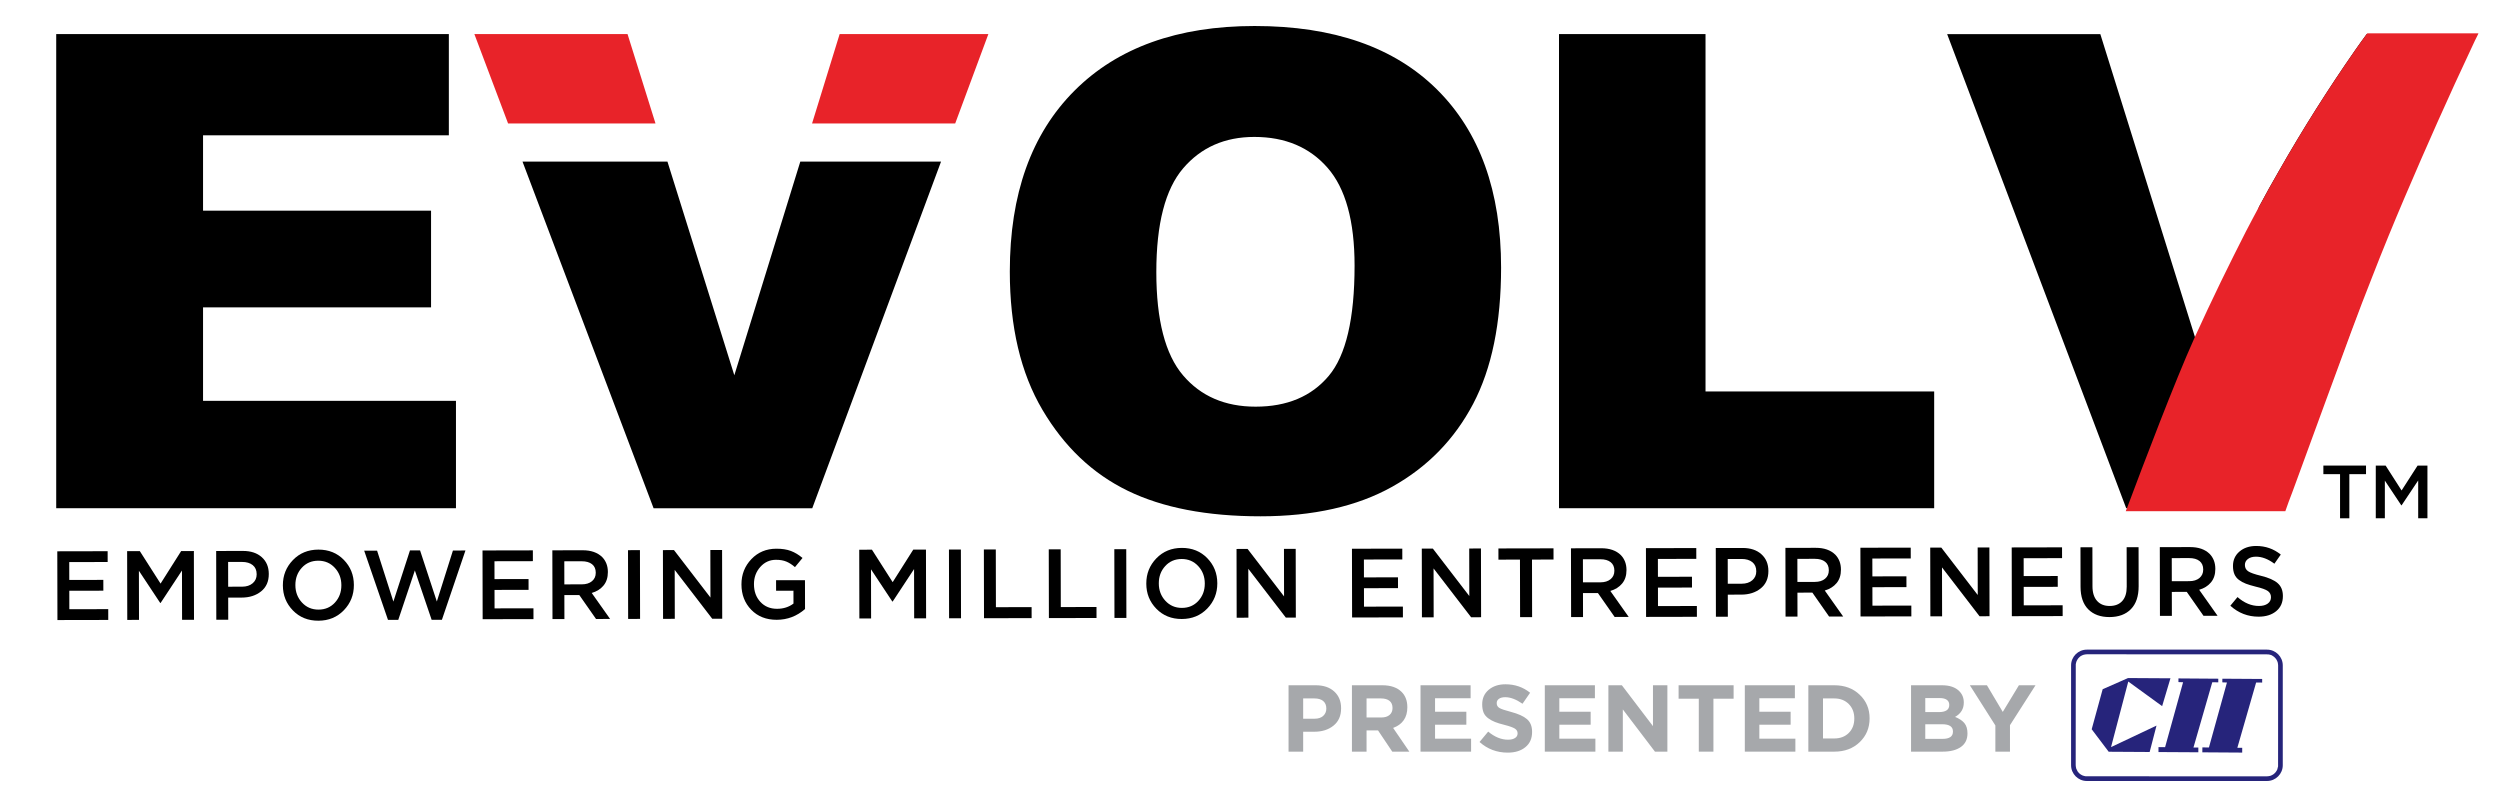
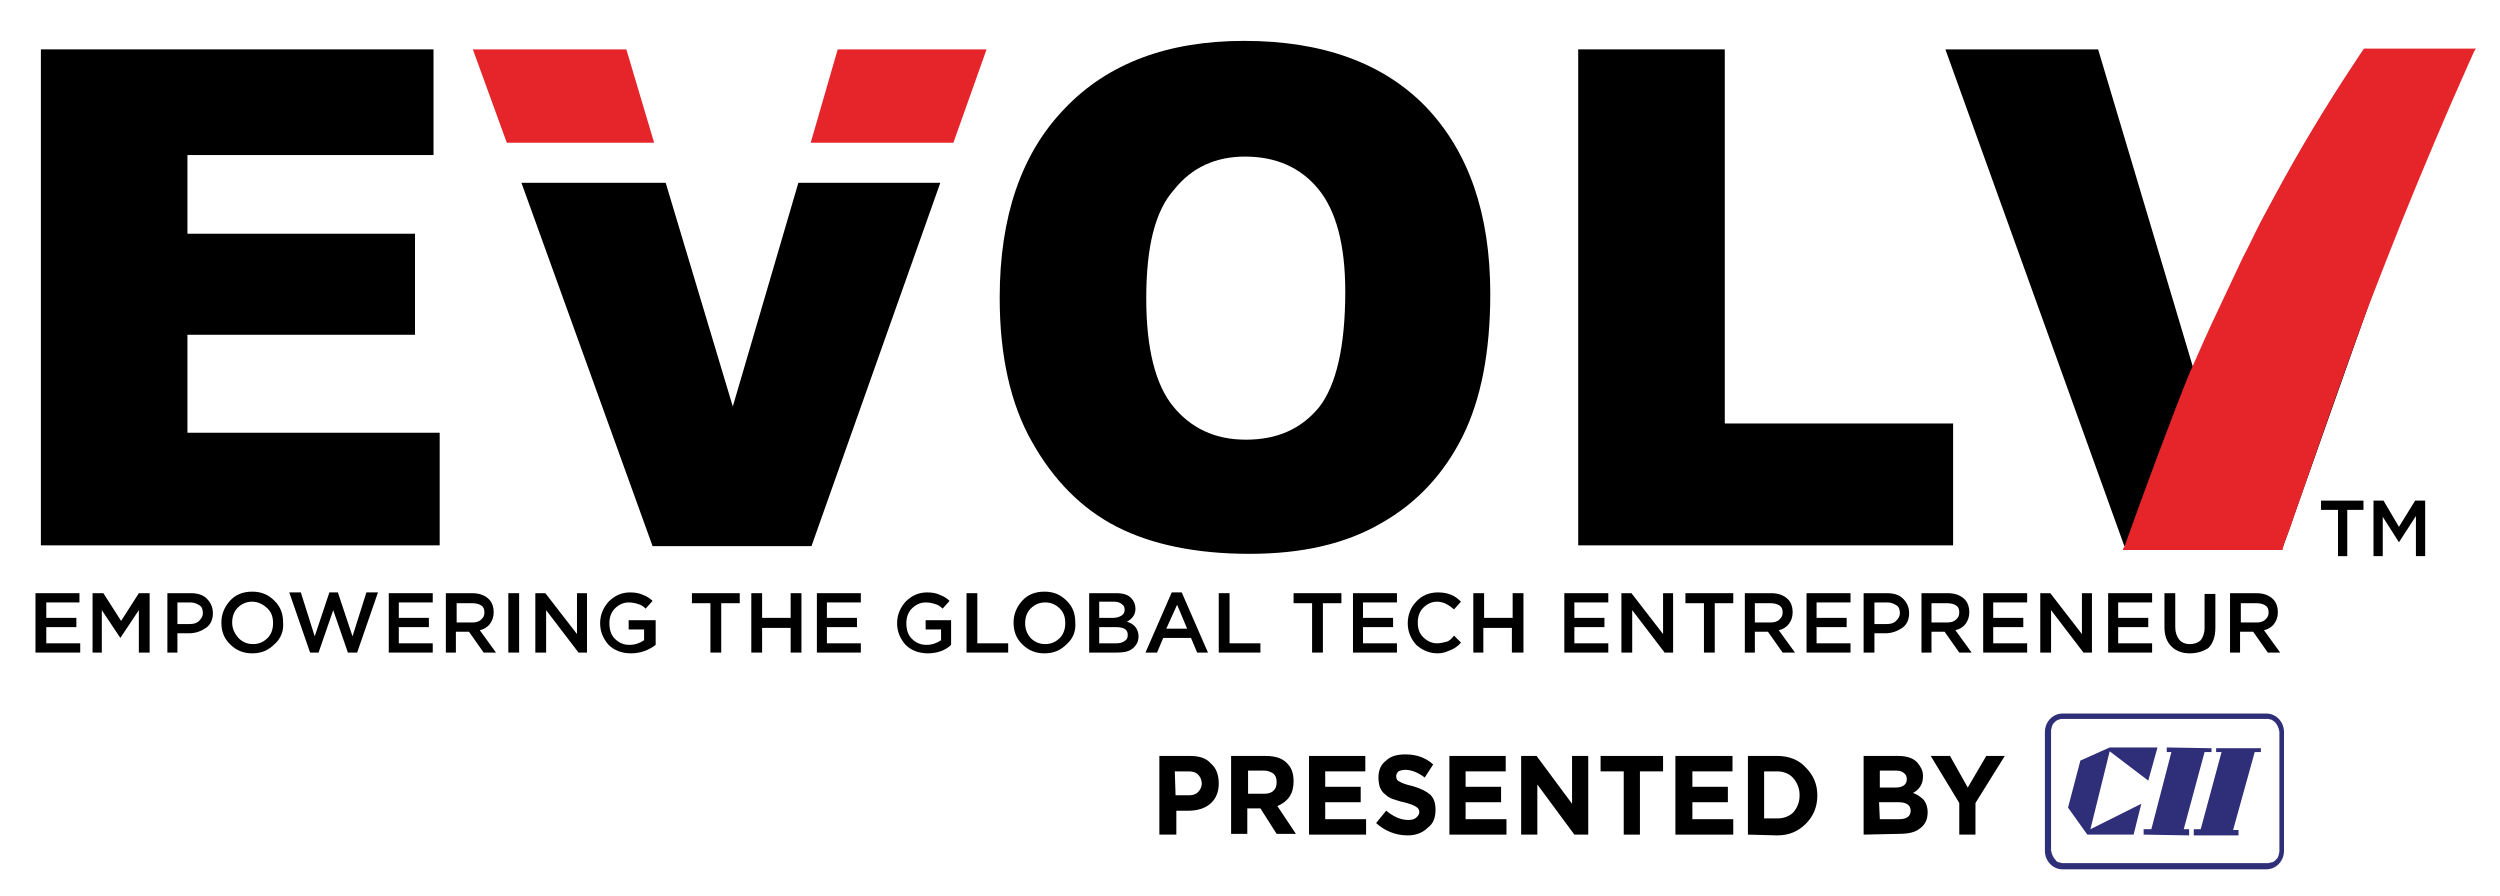
- <svg xmlns="http://www.w3.org/2000/svg" version="1.1" id="Layer_1" x="0px" y="0px" width="1052.119px" height="340px" viewBox="0 50.488 1052.119 340" enable-background="new 0 50.488 1052.119 340" xml:space="preserve">
+ <svg xmlns="http://www.w3.org/2000/svg" version="1.1" id="Layer_1" x="0px" y="0px" viewBox="0 0 324.1 116.1" style="enable-background:new 0 0 324.1 116.1;" xml:space="preserve">
+   <style type="text/css">
+ 	.st0{fill-rule:evenodd;clip-rule:evenodd;fill:#2F2E78;}
+ 	.st1{fill:#E6252B;}
+ 	.st2{fill:none;}
+ </style>
  <g>
-     <polygon points="984.805,268.61 984.805,250.036 977.787,250.036 977.787,246.424 995.733,246.424 995.733,250.036    988.717,250.036 988.717,268.61  " />
-     <polygon points="999.841,268.61 999.841,246.424 1003.984,246.424 1010.702,256.906 1017.438,246.424 1021.582,246.424    1021.582,268.61 1017.688,268.61 1017.688,252.688 1010.702,263.152 1010.58,263.152 1003.66,252.756 1003.66,268.61  " />
-     <g>
-       <path d="M24.17,311.434l-0.057-28.931l21.186-0.042l0.009,4.546l-16.165,0.032l0.014,7.522l14.328-0.029l0.01,4.547l-14.328,0.029    l0.015,7.769l16.369-0.032l0.009,4.547L24.17,311.434z" />
-       <path d="M53.561,311.376l-0.057-28.932l5.348-0.011l8.721,13.663l8.668-13.697l5.348-0.011l0.057,28.932l-5.021,0.01    l-0.041-20.747l-8.994,13.656h-0.164L58.459,290.7l0.04,20.665L53.561,311.376z" />
-       <path d="M91.033,311.301l-0.057-28.932l11.266-0.021c3.32-0.006,5.962,0.871,7.924,2.63c1.963,1.76,2.947,4.1,2.953,7.021v0.082    c0.007,3.114-1.072,5.541-3.23,7.281c-2.161,1.74-4.887,2.613-8.18,2.619l-5.674,0.012l0.018,9.299L91.033,311.301z     M96.025,297.403l5.838-0.011c1.878-0.003,3.373-0.488,4.487-1.455c1.114-0.966,1.67-2.208,1.667-3.724v-0.082    c-0.004-1.654-0.557-2.925-1.662-3.819c-1.103-0.894-2.608-1.338-4.513-1.334l-5.837,0.011L96.025,297.403z" />
-       <path d="M144.704,307.31c-2.826,2.928-6.401,4.394-10.729,4.402c-4.326,0.01-7.895-1.43-10.702-4.317    c-2.809-2.888-4.217-6.399-4.226-10.532v-0.082c-0.008-4.134,1.4-7.663,4.225-10.589c2.824-2.927,6.4-4.395,10.727-4.402    s7.895,1.432,10.704,4.319c2.808,2.887,4.217,6.397,4.225,10.531l0,0.082C148.936,300.855,147.527,304.385,144.704,307.31z     M127.083,304.059c1.841,1.996,4.162,2.989,6.965,2.983c2.802-0.005,5.107-0.995,6.914-2.969c1.806-1.974,2.706-4.392,2.7-7.26    v-0.081c-0.006-2.866-0.929-5.296-2.771-7.29c-1.84-1.993-4.163-2.988-6.965-2.982c-2.803,0.006-5.107,0.995-6.913,2.969    s-2.706,4.394-2.701,7.259l0.001,0.083C124.319,299.636,125.242,302.065,127.083,304.059z" />
-       <path d="M163.283,311.364l-10.017-29.118l5.429-0.011l6.859,21.438l6.979-21.547l4.246-0.009l7.063,21.519l6.775-21.465    l5.266-0.009l-9.903,29.157l-4.326,0.01l-7.062-20.776l-6.98,20.804L163.283,311.364z" />
-       <path d="M203.123,311.08l-0.057-28.932l21.186-0.042l0.009,4.547l-16.165,0.031l0.014,7.521l14.328-0.027l0.009,4.546    l-14.328,0.028l0.015,7.77l16.37-0.032l0.008,4.547L203.123,311.08z" />
-       <path d="M232.513,311.021l-0.058-28.932l12.736-0.025c3.538-0.007,6.289,0.953,8.251,2.878c1.581,1.65,2.375,3.729,2.38,6.235    v0.083c0.005,2.288-0.604,4.17-1.826,5.645c-1.222,1.478-2.88,2.521-4.974,3.131l7.736,10.937l-5.919,0.012l-7.041-10.069    l-6.286,0.012l0.02,10.084L232.513,311.021z M237.504,296.422l7.348-0.015c1.797-0.003,3.224-0.446,4.284-1.33    c1.059-0.884,1.587-2.057,1.584-3.518v-0.082c-0.003-1.543-0.522-2.727-1.558-3.551c-1.037-0.825-2.493-1.235-4.371-1.231    l-7.307,0.015L237.504,296.422z" />
-       <path d="M264.352,310.958l-0.056-28.932l5.021-0.01l0.056,28.932L264.352,310.958z" />
-       <path d="M279.047,310.93l-0.058-28.932l4.654-0.01l15.347,19.975l-0.04-20.005l4.939-0.009l0.057,28.932l-4.204,0.007    l-15.797-20.551l0.04,20.582L279.047,310.93z" />
-       <path d="M326.888,311.33c-4.41,0.009-7.984-1.396-10.724-4.215c-2.741-2.819-4.115-6.362-4.124-10.635v-0.082    c-0.008-4.133,1.379-7.663,4.164-10.59c2.783-2.926,6.298-4.393,10.543-4.4c2.395-0.005,4.437,0.315,6.125,0.959    s3.309,1.625,4.862,2.945l-3.176,3.849c-1.2-1.043-2.405-1.818-3.618-2.327c-1.212-0.507-2.674-0.759-4.39-0.755    c-2.612,0.005-4.808,1.008-6.586,3.009c-1.778,2.001-2.664,4.408-2.659,7.218l0,0.083c0.006,3.004,0.909,5.474,2.708,7.413    c1.799,1.938,4.143,2.906,7.026,2.899c2.667-0.006,4.964-0.739,6.895-2.204l-0.011-5.414l-7.307,0.015l-0.009-4.422l12.164-0.025    l0.024,12.151C335.348,309.813,331.377,311.321,326.888,311.33z" />
-       <path d="M361.664,310.766l-0.057-28.931l5.347-0.012l8.722,13.665l8.667-13.699l5.347-0.01l0.057,28.932l-5.021,0.01    l-0.041-20.747l-8.994,13.655h-0.164l-8.966-13.538l0.04,20.666L361.664,310.766z" />
-       <path d="M399.421,310.692l-0.056-28.933l5.021-0.009l0.057,28.931L399.421,310.692z" />
-       <path d="M414.116,310.662l-0.056-28.931l5.02-0.011l0.048,24.303l15.021-0.03l0.009,4.63L414.116,310.662z" />
-       <path d="M441.424,310.608l-0.057-28.932l5.021-0.011l0.048,24.304l15.021-0.03l0.009,4.63L441.424,310.608z" />
-       <path d="M469.018,310.554l-0.057-28.932l5.021-0.01l0.057,28.932L469.018,310.554z" />
-       <path d="M508.074,306.592c-2.825,2.926-6.4,4.393-10.727,4.401c-4.327,0.008-7.895-1.43-10.703-4.317    c-2.809-2.889-4.218-6.399-4.226-10.532v-0.082c-0.008-4.133,1.4-7.663,4.225-10.589c2.824-2.927,6.4-4.395,10.727-4.401    c4.326-0.01,7.895,1.431,10.704,4.318c2.808,2.887,4.217,6.397,4.225,10.529v0.084    C512.307,300.135,510.898,303.666,508.074,306.592z M490.454,303.34c1.841,1.995,4.163,2.989,6.965,2.983    c2.803-0.005,5.107-0.994,6.914-2.968c1.806-1.974,2.706-4.394,2.7-7.261v-0.081c-0.006-2.866-0.929-5.296-2.771-7.29    c-1.84-1.994-4.163-2.987-6.965-2.982c-2.804,0.006-5.107,0.994-6.913,2.969c-1.806,1.974-2.706,4.395-2.701,7.258l0,0.084    C487.689,298.917,488.613,301.348,490.454,303.34z" />
-       <path d="M520.449,310.452l-0.056-28.932l4.653-0.009l15.347,19.973l-0.04-20.004l4.939-0.01l0.056,28.933l-4.204,0.008    l-15.796-20.552l0.04,20.583L520.449,310.452z" />
-       <path d="M569.025,310.355l-0.057-28.931l21.185-0.043l0.008,4.547l-16.164,0.032l0.014,7.521l14.327-0.028l0.009,4.547    l-14.326,0.028l0.014,7.77l16.37-0.032l0.009,4.547L569.025,310.355z" />
-       <path d="M598.414,310.297l-0.056-28.931l4.652-0.01l15.347,19.975l-0.039-20.005l4.939-0.009l0.057,28.931l-4.204,0.008    l-15.798-20.55l0.04,20.582L598.414,310.297z" />
-       <path d="M639.724,310.217l-0.048-24.221l-9.062,0.019l-0.009-4.713l23.185-0.046l0.009,4.713l-9.061,0.019l0.047,24.219    L639.724,310.217z" />
-       <path d="M661.194,310.174l-0.057-28.932l12.735-0.025c3.537-0.007,6.286,0.952,8.251,2.876c1.581,1.65,2.375,3.729,2.379,6.237    l0.001,0.082c0.005,2.288-0.604,4.171-1.826,5.646c-1.222,1.478-2.881,2.521-4.974,3.131l7.736,10.937l-5.919,0.012l-7.042-10.071    l-6.285,0.014l0.02,10.084L661.194,310.174z M666.186,295.574l7.348-0.015c1.797-0.004,3.224-0.448,4.284-1.33    c1.059-0.884,1.587-2.057,1.584-3.518v-0.083c-0.003-1.543-0.522-2.727-1.558-3.551c-1.036-0.825-2.492-1.234-4.37-1.23    l-7.308,0.014L666.186,295.574z" />
-       <path d="M692.747,310.111l-0.057-28.932l21.186-0.043l0.008,4.547l-16.164,0.033l0.016,7.521l14.327-0.029l0.01,4.547    l-14.328,0.029l0.015,7.77l16.368-0.033l0.009,4.547L692.747,310.111z" />
-       <path d="M722.137,310.053l-0.056-28.932l11.266-0.022c3.32-0.006,5.961,0.87,7.924,2.63c1.962,1.761,2.946,4.101,2.952,7.021    v0.082c0.006,3.114-1.07,5.54-3.23,7.281c-2.16,1.739-4.886,2.612-8.179,2.619l-5.675,0.012l0.02,9.299L722.137,310.053z     M727.131,296.157l5.837-0.013c1.877-0.003,3.372-0.488,4.486-1.456c1.115-0.966,1.67-2.207,1.667-3.723v-0.082    c-0.003-1.654-0.557-2.926-1.661-3.82c-1.104-0.893-2.607-1.338-4.513-1.335l-5.837,0.013L727.131,296.157z" />
-       <path d="M751.445,309.994l-0.057-28.932l12.735-0.024c3.538-0.007,6.288,0.952,8.252,2.877c1.581,1.65,2.374,3.729,2.379,6.236    v0.083c0.005,2.287-0.604,4.169-1.825,5.646c-1.223,1.476-2.881,2.52-4.975,3.129l7.737,10.938l-5.92,0.013l-7.04-10.071    l-6.286,0.012l0.021,10.086L751.445,309.994z M756.438,295.396l7.348-0.016c1.796-0.004,3.225-0.447,4.283-1.331    s1.589-2.056,1.585-3.518v-0.082c-0.002-1.543-0.522-2.726-1.56-3.551c-1.034-0.825-2.49-1.235-4.369-1.231l-7.306,0.015    L756.438,295.396z" />
-       <path d="M782.998,309.933l-0.056-28.932l21.185-0.042l0.009,4.547l-16.164,0.032l0.016,7.521l14.326-0.028l0.01,4.546    l-14.328,0.029l0.016,7.77l16.368-0.032l0.009,4.547L782.998,309.933z" />
-       <path d="M812.389,309.875l-0.057-28.932l4.652-0.01l15.347,19.973l-0.038-20.004l4.938-0.008l0.057,28.931l-4.204,0.008    l-15.796-20.551l0.04,20.582L812.389,309.875z" />
-       <path d="M846.676,309.806l-0.055-28.931l21.185-0.042l0.008,4.546l-16.163,0.032l0.015,7.522l14.328-0.029l0.008,4.547    l-14.328,0.029l0.016,7.769l16.368-0.032l0.01,4.547L846.676,309.806z" />
-       <path d="M887.782,310.18c-3.781,0.007-6.758-1.074-8.925-3.247c-2.167-2.172-3.255-5.326-3.264-9.46l-0.033-16.655l5.022-0.011    l0.031,16.45c0.006,2.646,0.648,4.685,1.931,6.114c1.281,1.429,3.051,2.143,5.311,2.139c2.258-0.005,4.021-0.696,5.283-2.078    c1.263-1.38,1.89-3.378,1.887-5.997l-0.034-16.655l5.021-0.011l0.031,16.409c0.009,4.215-1.073,7.435-3.247,9.656    C894.626,309.057,891.62,310.173,887.782,310.18z" />
-       <path d="M909.006,309.683l-0.056-28.931l12.735-0.026c3.54-0.007,6.29,0.952,8.252,2.878c1.581,1.65,2.374,3.729,2.379,6.236    l0.001,0.082c0.004,2.288-0.604,4.169-1.826,5.646c-1.222,1.476-2.88,2.52-4.974,3.13l7.736,10.937l-5.919,0.012l-7.042-10.07    l-6.286,0.013l0.021,10.084L909.006,309.683z M913.999,295.084l7.348-0.014c1.796-0.004,3.226-0.448,4.283-1.332    c1.06-0.884,1.588-2.056,1.586-3.518v-0.081c-0.004-1.543-0.523-2.728-1.56-3.552c-1.034-0.825-2.491-1.235-4.369-1.231    l-7.308,0.015L913.999,295.084z" />
-       <path d="M950.562,310.015c-4.545,0.009-8.521-1.526-11.928-4.606l3.014-3.643c2.862,2.502,5.87,3.749,9.028,3.743    c1.552-0.004,2.781-0.337,3.691-0.999c0.911-0.663,1.365-1.547,1.362-2.647v-0.084c-0.002-1.073-0.439-1.928-1.311-2.56    c-0.872-0.632-2.587-1.248-5.146-1.85c-1.634-0.41-2.997-0.82-4.085-1.231c-1.089-0.411-2.07-0.946-2.941-1.605    c-0.872-0.66-1.508-1.464-1.903-2.415c-0.398-0.948-0.596-2.072-0.598-3.368v-0.081c-0.005-2.479,0.901-4.5,2.723-6.061    c1.818-1.559,4.159-2.343,7.017-2.349c3.918-0.008,7.375,1.198,10.374,3.615l-2.686,3.851c-2.645-1.979-5.232-2.967-7.763-2.961    c-1.415,0.003-2.543,0.329-3.387,0.978c-0.842,0.649-1.262,1.47-1.261,2.463v0.081c0.004,1.131,0.461,2.004,1.375,2.622    c0.91,0.619,2.715,1.256,5.41,1.911c3.159,0.766,5.48,1.787,6.967,3.064c1.485,1.279,2.23,3.076,2.235,5.391v0.081    c0.005,2.674-0.93,4.783-2.805,6.33C956.071,309.232,953.61,310.009,950.562,310.015z" />
-     </g>
-     <path fill-rule="evenodd" clip-rule="evenodd" fill="#26247B" d="M878.234,323.885h75.834c3.648,0,6.632,2.977,6.632,6.625v42.021   c0,3.655-2.983,6.638-6.632,6.638h-75.834c-3.649,0-6.626-2.982-6.626-6.638V330.51   C871.608,326.861,874.585,323.885,878.234,323.885 M878.289,325.84l76.237,0.037c0.489,0.061,0.899,0.165,1.369,0.312   c0.416,0.227,0.765,0.44,1.144,0.733c0.354,0.306,0.617,0.617,0.904,0.99c0.251,0.403,0.41,0.776,0.593,1.217   c0.122,0.488,0.184,0.91,0.208,1.436l-0.024,42.45c-0.079,0.464-0.184,0.88-0.336,1.319c-0.208,0.453-0.428,0.789-0.716,1.162   c-0.305,0.354-0.61,0.647-0.983,0.904c-0.416,0.257-0.771,0.434-1.229,0.599c-0.495,0.122-0.93,0.189-1.425,0.202l-76.268-0.013   c-0.477-0.085-0.88-0.183-1.339-0.354c-0.434-0.201-0.776-0.409-1.149-0.69c-0.36-0.317-0.629-0.623-0.916-1.009   c-0.245-0.409-0.422-0.782-0.593-1.216c-0.123-0.495-0.184-0.929-0.214-1.425l0.03-42.455c0.073-0.477,0.184-0.886,0.349-1.326   c0.207-0.434,0.421-0.782,0.702-1.161c0.313-0.367,0.624-0.63,0.99-0.923c0.41-0.238,0.776-0.428,1.235-0.575   C877.36,325.913,877.77,325.877,878.289,325.84z" />
-     <polygon fill-rule="evenodd" clip-rule="evenodd" fill="#26247B" points="913.429,335.95 895.581,335.84 884.902,340.546    880.282,357.392 887.434,366.859 904.676,366.963 907.561,355.852 888.423,364.903 895.679,337.313 909.932,347.667  " />
-     <polygon fill-rule="evenodd" clip-rule="evenodd" fill="#26247B" points="908.392,366.987 908.398,364.903 911.173,364.934    918.746,337.612 916.79,337.539 916.796,335.999 933.562,336.121 933.556,337.637 931.025,337.625 923.11,365.087 925.164,365.099    925.164,367.085  " />
-     <polygon fill-rule="evenodd" clip-rule="evenodd" fill="#26247B" points="926.845,367.104 926.869,365.038 929.626,365.05    937.205,337.723 935.255,337.649 935.279,336.121 952.027,336.23 952.027,337.747 949.484,337.723 941.581,365.19 943.629,365.209    943.623,367.214  " />
-     <path fill="#A6A8AB" d="M542.283,366.816v-27.938h11.424c3.3,0,5.91,0.874,7.829,2.652c1.92,1.761,2.86,4.102,2.86,6.992v0.098   c0,3.105-1.057,5.514-3.184,7.237c-2.128,1.729-4.829,2.579-8.093,2.579h-4.683v8.38H542.283z M548.438,352.954h4.859   c1.498,0,2.684-0.392,3.569-1.18c0.868-0.813,1.314-1.815,1.314-3.05v-0.056c0-1.375-0.446-2.414-1.314-3.16   c-0.886-0.727-2.114-1.088-3.679-1.088h-4.75V352.954z" />
-     <path fill="#A6A8AB" d="M568.957,366.816v-27.938h12.774c3.551,0,6.253,0.94,8.147,2.812c1.602,1.619,2.396,3.729,2.396,6.411v0.08   c0,4.272-1.992,7.163-5.983,8.654l6.821,9.981h-7.183l-6.002-8.954h-4.816v8.954H568.957z M575.111,352.44h6.223   c1.467,0,2.616-0.354,3.459-1.069c0.832-0.716,1.247-1.669,1.247-2.892v-0.061c0-1.302-0.422-2.299-1.265-2.983   c-0.85-0.666-2.048-1.015-3.558-1.015h-6.106V352.44z" />
-     <polygon fill="#A6A8AB" points="597.824,366.816 597.824,338.878 618.899,338.878 618.899,344.342 603.937,344.342    603.937,350.021 617.108,350.021 617.108,355.479 603.937,355.479 603.937,361.358 619.107,361.358 619.107,366.816  " />
-     <path fill="#A6A8AB" d="M634.516,367.232c-4.571,0-8.526-1.51-11.857-4.475l3.637-4.37c2.738,2.268,5.525,3.404,8.337,3.404   c1.253,0,2.25-0.244,2.965-0.715c0.715-0.452,1.076-1.101,1.076-1.913v-0.092c0-0.807-0.38-1.442-1.119-1.938   c-0.745-0.483-2.255-1.033-4.511-1.607c-1.602-0.397-2.891-0.789-3.875-1.192c-0.978-0.385-1.926-0.892-2.812-1.534   c-0.887-0.642-1.553-1.43-1.968-2.365c-0.392-0.947-0.611-2.108-0.611-3.466v-0.073c0-2.524,0.91-4.565,2.738-6.112   c1.833-1.534,4.168-2.316,7.047-2.316c3.961,0,7.427,1.186,10.379,3.563l-3.197,4.627c-2.634-1.827-5.055-2.757-7.255-2.757   c-1.155,0-2.035,0.227-2.659,0.679c-0.629,0.452-0.941,1.039-0.941,1.754v0.092c0,0.905,0.38,1.571,1.162,2.029   c0.77,0.452,2.401,1.003,4.871,1.639c3.031,0.807,5.275,1.809,6.705,3.044c1.431,1.246,2.146,3.013,2.146,5.342v0.073   c0,2.714-0.923,4.841-2.812,6.362C640.091,366.468,637.609,367.232,634.516,367.232" />
-     <polygon fill="#A6A8AB" points="650.127,366.816 650.127,338.878 671.214,338.878 671.214,344.342 656.239,344.342    656.239,350.021 669.423,350.021 669.423,355.479 656.239,355.479 656.239,361.358 671.416,361.358 671.416,366.816  " />
-     <polygon fill="#A6A8AB" points="676.886,366.816 676.886,338.878 682.558,338.878 695.645,356.077 695.645,338.878    701.714,338.878 701.714,366.816 696.481,366.816 682.962,349.042 682.962,366.816  " />
-     <polygon fill="#A6A8AB" points="714.935,366.816 714.935,344.537 706.433,344.537 706.433,338.878 729.585,338.878    729.585,344.537 721.09,344.537 721.09,366.816  " />
-     <polygon fill="#A6A8AB" points="734.304,366.816 734.304,338.878 755.373,338.878 755.373,344.342 740.416,344.342    740.416,350.021 753.582,350.021 753.582,355.479 740.416,355.479 740.416,361.358 755.58,361.358 755.58,366.816  " />
-     <path fill="#A6A8AB" d="M761.039,366.816v-27.938h10.91c4.346,0,7.903,1.308,10.684,3.979c2.781,2.628,4.182,5.947,4.182,9.914   v0.062c0,4.003-1.4,7.334-4.182,9.999c-2.78,2.665-6.338,3.985-10.684,3.985H761.039z M767.206,361.267h4.743   c2.512,0,4.529-0.764,6.1-2.316c1.547-1.553,2.329-3.558,2.329-6.026v-0.092c0-2.464-0.782-4.486-2.329-6.058   c-1.57-1.564-3.588-2.354-6.1-2.354h-4.743V361.267z" />
-     <path fill="#A6A8AB" d="M804.258,366.816v-27.938h12.977c3.215,0,5.654,0.807,7.304,2.469c1.278,1.271,1.92,2.86,1.92,4.743v0.092   c0,2.622-1.223,4.639-3.68,6.026c1.724,0.666,3.038,1.54,3.924,2.592c0.868,1.058,1.302,2.494,1.302,4.272v0.092   c0,2.481-0.923,4.395-2.793,5.69c-1.864,1.314-4.413,1.962-7.671,1.962H804.258z M810.248,350.173h5.666   c2.952,0,4.426-0.99,4.426-2.965v-0.079c0-0.917-0.337-1.645-1.039-2.133c-0.685-0.489-1.682-0.728-2.983-0.728h-6.069V350.173z    M810.248,361.438h7.292c2.909,0,4.358-1.026,4.358-3.05v-0.073c0-2.023-1.517-3.032-4.561-3.032h-7.09V361.438z" />
-     <polygon fill="#A6A8AB" points="839.746,366.816 839.746,355.796 829.007,338.878 836.194,338.878 842.863,350.094    849.653,338.878 856.64,338.878 845.895,355.674 845.895,366.816  " />
-     <path d="M23.658,64.83h165.237v42.602H85.452v31.716h95.956v40.695H85.452v39.338H191.89v45.188H23.658V64.83z" />
-     <path d="M336.809,118.488l-27.77,89.93l-28.15-89.93h-61l55.17,145.89h66.78l54.2-145.89H336.809z" />
-     <polygon fill="#E82329" points="275.869,102.458 213.829,102.458 199.639,64.838 264.099,64.838  " />
-     <polygon fill="#E82329" points="415.949,64.838 401.989,102.458 341.749,102.458 353.359,64.838  " />
-     <path d="M424.977,164.734c0-32.572,9.07-57.932,27.224-76.085c18.147-18.147,43.415-27.217,75.81-27.217   c33.214,0,58.8,8.911,76.77,26.741c17.964,17.835,26.949,42.81,26.949,74.929c0,23.324-3.925,42.443-11.772,57.37   c-7.854,14.932-19.192,26.545-34.026,34.845c-14.841,8.307-33.33,12.457-55.469,12.457c-22.505,0-41.129-3.588-55.872-10.758   c-14.749-7.163-26.704-18.508-35.866-34.026C429.555,207.477,424.977,188.058,424.977,164.734z M486.637,165.009   c0,20.146,3.74,34.62,11.228,43.421c7.487,8.801,17.67,13.202,30.555,13.202c13.245,0,23.501-4.309,30.763-12.934   c7.255-8.618,10.886-24.088,10.886-46.41c0-18.783-3.79-32.511-11.363-41.178c-7.579-8.661-17.854-12.995-30.83-12.995   c-12.432,0-22.414,4.401-29.944,13.203C490.396,130.12,486.637,144.686,486.637,165.009z" />
-     <path d="M656.103,64.83h61.66v150.403h96.23v49.136H656.103V64.83z" />
-     <path d="M996.015,64.842c-1.565,2.127-3.13,4.254-4.634,6.442c-11.516,16.527-22.278,33.55-32.297,51.141   c-2.879,5.006-5.69,10.012-8.386,15.079l-21.906,70.914l-5.066-16.148l-39.81-127.428h-64.465l75.357,199.533h66.843   l74.043-199.533H996.015z" />
-     <path fill="none" d="M1043.078,64.53h-46.813" />
-     <path fill="#E82329" d="M1043.078,64.53c-0.122,0.122-0.184,0.25-0.184,0.373c-0.88,1.687-1.692,3.441-2.506,5.195   c-9.828,20.843-19.277,42.119-28.416,63.53c-4.633,10.886-9.198,21.967-13.52,33.104c-3.001,7.579-5.941,15.213-8.759,22.848   c-5.696,15.458-15.897,43.188-23.288,63.463c-1.124,3.13-2.249,6.075-3.251,8.704c-0.501,1.375-0.941,2.689-1.376,3.881h-67.16   c0.128-0.44,0.312-0.813,0.501-1.253c7.133-19.089,20.341-53.763,28.104-70.975c0.189-0.379,0.312-0.751,0.502-1.13   c3.563-7.757,7.193-15.58,10.952-23.282c3.441-7.072,6.944-14.083,10.514-21.093c1.815-3.441,3.631-6.943,5.507-10.391   c2.695-5.067,5.507-10.073,8.386-15.079c10.019-17.591,20.781-34.614,32.297-51.141c1.504-2.188,3.068-4.254,4.572-6.381   c0.062,0,0.062-0.062,0.062-0.062c0.061-0.128,0.122-0.189,0.25-0.312H1043.078z" />
-     <path fill="none" d="M1075.815,64.903" />
-     <path fill="none" d="M819.982,64.903" />
-     <path fill="none" d="M1043.078,64.53" />
-     <path fill="none" d="M1075.815,64.53" />
-     <line fill="none" x1="996.265" y1="64.53" x2="812.189" y2="64.53" />
-     <path fill="none" d="M400.424,106.649" />
-     <line fill="none" x1="340.463" y1="106.649" x2="277.184" y2="106.649" />
+     <polygon points="303.1,72.1 303.1,66.1 300.9,66.1 300.9,64.9 306.4,64.9 306.4,66.1 304.3,66.1 304.3,72.1  " />
+     <polygon points="307.7,72.1 307.7,64.9 309,64.9 311,68.3 313.1,64.9 314.4,64.9 314.4,72.1 313.2,72.1 313.2,66.9 311,70.3    311,70.3 308.9,67 308.9,72.1  " />
+     <path class="st0" d="M267.4,92.5h26.4c1.3,0,2.3,1.1,2.3,2.4v15.4c0,1.3-1,2.4-2.3,2.4h-26.4c-1.3,0-2.3-1.1-2.3-2.4V94.9   C265.1,93.6,266.1,92.5,267.4,92.5 M267.4,93.2l26.6,0c0.2,0,0.3,0.1,0.5,0.1c0.1,0.1,0.3,0.2,0.4,0.3c0.1,0.1,0.2,0.2,0.3,0.4   c0.1,0.1,0.1,0.3,0.2,0.4c0,0.2,0.1,0.3,0.1,0.5l0,15.5c0,0.2-0.1,0.3-0.1,0.5c-0.1,0.2-0.1,0.3-0.2,0.4c-0.1,0.1-0.2,0.2-0.3,0.3   c-0.1,0.1-0.3,0.2-0.4,0.2c-0.2,0-0.3,0.1-0.5,0.1l-26.6,0c-0.2,0-0.3-0.1-0.5-0.1c-0.2-0.1-0.3-0.1-0.4-0.3   c-0.1-0.1-0.2-0.2-0.3-0.4c-0.1-0.1-0.1-0.3-0.2-0.4c0-0.2-0.1-0.3-0.1-0.5l0-15.5c0-0.2,0.1-0.3,0.1-0.5c0.1-0.2,0.1-0.3,0.2-0.4   c0.1-0.1,0.2-0.2,0.3-0.3c0.1-0.1,0.3-0.2,0.4-0.2C267.1,93.2,267.3,93.2,267.4,93.2z" />
+     <polygon class="st0" points="279.7,96.9 273.5,96.9 269.7,98.6 268.1,104.7 270.6,108.2 276.6,108.2 277.6,104.2 271,107.5    273.5,97.4 278.5,101.2  " />
+     <polygon class="st0" points="277.9,108.2 277.9,107.5 278.9,107.5 281.5,97.5 280.9,97.5 280.9,96.9 286.7,97 286.7,97.5    285.8,97.5 283.1,107.5 283.8,107.5 283.8,108.3  " />
+     <polygon class="st0" points="284.4,108.3 284.4,107.5 285.3,107.5 288,97.5 287.3,97.5 287.3,97 293.1,97 293.1,97.5 292.3,97.5    289.5,107.6 290.2,107.6 290.2,108.3  " />
+     <path d="M150.3,108.2V98h4c1.2,0,2.1,0.3,2.7,1c0.7,0.6,1,1.5,1,2.6v0c0,1.1-0.4,2-1.1,2.6c-0.7,0.6-1.7,0.9-2.8,0.9h-1.6v3.1   L150.3,108.2L150.3,108.2z M152.4,103.1h1.7c0.5,0,0.9-0.1,1.2-0.4c0.3-0.3,0.5-0.7,0.5-1.1v0c0-0.5-0.2-0.9-0.5-1.2   c-0.3-0.3-0.7-0.4-1.3-0.4h-1.7L152.4,103.1L152.4,103.1z" />
+     <path d="M159.6,108.2V98h4.5c1.2,0,2.2,0.3,2.8,1c0.6,0.6,0.8,1.4,0.8,2.3v0c0,1.6-0.7,2.6-2.1,3.2l2.4,3.6h-2.5l-2.1-3.3h-1.7v3.3   H159.6z M161.7,102.9h2.2c0.5,0,0.9-0.1,1.2-0.4c0.3-0.3,0.4-0.6,0.4-1.1v0c0-0.5-0.1-0.8-0.4-1.1c-0.3-0.2-0.7-0.4-1.2-0.4h-2.1   V102.9z" />
+     <polygon points="169.7,108.2 169.7,98 177,98 177,100 171.8,100 171.8,102 176.4,102 176.4,104 171.8,104 171.8,106.2 177.1,106.2    177.1,108.2  " />
+     <path d="M182.5,108.3c-1.6,0-3-0.6-4.1-1.6l1.3-1.6c1,0.8,1.9,1.2,2.9,1.2c0.4,0,0.8-0.1,1-0.3c0.2-0.2,0.4-0.4,0.4-0.7v0   c0-0.3-0.1-0.5-0.4-0.7c-0.3-0.2-0.8-0.4-1.6-0.6c-0.6-0.1-1-0.3-1.4-0.4c-0.3-0.1-0.7-0.3-1-0.6c-0.3-0.2-0.5-0.5-0.7-0.9   c-0.1-0.3-0.2-0.8-0.2-1.3v0c0-0.9,0.3-1.7,1-2.2c0.6-0.6,1.5-0.8,2.5-0.8c1.4,0,2.6,0.4,3.6,1.3l-1.1,1.7c-0.9-0.7-1.8-1-2.5-1   c-0.4,0-0.7,0.1-0.9,0.2c-0.2,0.2-0.3,0.4-0.3,0.6v0c0,0.3,0.1,0.6,0.4,0.7c0.3,0.2,0.8,0.4,1.7,0.6c1.1,0.3,1.8,0.7,2.3,1.1   c0.5,0.5,0.7,1.1,0.7,2v0c0,1-0.3,1.8-1,2.3C184.4,108,183.5,108.3,182.5,108.3" />
+     <polygon points="187.9,108.2 187.9,98 195.2,98 195.2,100 190,100 190,102 194.6,102 194.6,104 190,104 190,106.2 195.3,106.2    195.3,108.2  " />
+     <polygon points="197.2,108.2 197.2,98 199.2,98 203.8,104.2 203.8,98 205.9,98 205.9,108.2 204.1,108.2 199.3,101.7 199.3,108.2     " />
+     <polygon points="210.5,108.2 210.5,100 207.5,100 207.5,98 215.6,98 215.6,100 212.6,100 212.6,108.2  " />
+     <polygon points="217.2,108.2 217.2,98 224.6,98 224.6,100 219.4,100 219.4,102 224,102 224,104 219.4,104 219.4,106.2 224.7,106.2    224.7,108.2  " />
+     <path d="M226.6,108.2V98h3.8c1.5,0,2.8,0.5,3.7,1.5c1,1,1.5,2.2,1.5,3.6v0c0,1.5-0.5,2.7-1.5,3.7c-1,1-2.2,1.5-3.7,1.5L226.6,108.2   L226.6,108.2z M228.7,106.1h1.7c0.9,0,1.6-0.3,2.1-0.8c0.5-0.6,0.8-1.3,0.8-2.2v0c0-0.9-0.3-1.6-0.8-2.2c-0.5-0.6-1.3-0.9-2.1-0.9   h-1.7V106.1z" />
+     <path d="M241.6,108.2V98h4.5c1.1,0,2,0.3,2.5,0.9c0.4,0.5,0.7,1,0.7,1.7v0c0,1-0.4,1.7-1.3,2.2c0.6,0.2,1.1,0.6,1.4,0.9   c0.3,0.4,0.5,0.9,0.5,1.6v0c0,0.9-0.3,1.6-1,2.1c-0.6,0.5-1.5,0.7-2.7,0.7L241.6,108.2L241.6,108.2z M243.7,102.1h2   c1,0,1.5-0.4,1.5-1.1v0c0-0.3-0.1-0.6-0.4-0.8c-0.2-0.2-0.6-0.3-1-0.3h-2.1L243.7,102.1L243.7,102.1z M243.7,106.2h2.5   c1,0,1.5-0.4,1.5-1.1v0c0-0.7-0.5-1.1-1.6-1.1h-2.5L243.7,106.2L243.7,106.2z" />
+     <polygon points="254,108.2 254,104.1 250.3,98 252.8,98 255.1,102.1 257.5,98 259.9,98 256.1,104.1 256.1,108.2  " />
+     <path d="M5.3,6.4h50.9v13.7H24.3v10.2h29.5v13.1H24.3v12.7H57v14.6H5.3V6.4z" />
+     <path d="M103.5,23.7l-8.5,29l-8.7-29H67.6l17,47.1h20.6l16.7-47.1L103.5,23.7z" />
+     <polygon class="st1" points="84.8,18.5 65.7,18.5 61.3,6.4 81.2,6.4  " />
+     <polygon class="st1" points="127.9,6.4 123.6,18.5 105.1,18.5 108.6,6.4  " />
+     <path d="M129.6,38.6c0-10.5,2.8-18.7,8.4-24.5c5.6-5.9,13.4-8.8,23.3-8.8c10.2,0,18.1,2.9,23.6,8.6c5.5,5.8,8.3,13.8,8.3,24.2   c0,7.5-1.2,13.7-3.6,18.5c-2.4,4.8-5.9,8.6-10.5,11.2c-4.6,2.7-10.3,4-17.1,4c-6.9,0-12.7-1.2-17.2-3.5c-4.5-2.3-8.2-6-11-11   C131,52.4,129.6,46.1,129.6,38.6z M148.6,38.7c0,6.5,1.2,11.2,3.5,14c2.3,2.8,5.4,4.3,9.4,4.3c4.1,0,7.2-1.4,9.5-4.2   c2.2-2.8,3.4-7.8,3.4-15c0-6.1-1.2-10.5-3.5-13.3c-2.3-2.8-5.5-4.2-9.5-4.2c-3.8,0-6.9,1.4-9.2,4.3   C149.7,27.4,148.6,32.1,148.6,38.7z" />
+     <path d="M204.6,6.4h19v48.5h29.6v15.8h-48.6V6.4z" />
+     <path d="M306.5,6.4c-0.5,0.7-1,1.4-1.4,2.1c-3.5,5.3-6.9,10.8-9.9,16.5c-0.9,1.6-1.8,3.2-2.6,4.9l-6.7,22.9l-1.6-5.2L272,6.4h-19.8   l23.2,64.4h20.6l22.8-64.4L306.5,6.4z" />
+     <path class="st1" d="M321,6.3c0,0-0.1,0.1-0.1,0.1c-0.3,0.5-0.5,1.1-0.8,1.7c-3,6.7-5.9,13.6-8.7,20.5c-1.4,3.5-2.8,7.1-4.2,10.7   c-0.9,2.4-1.8,4.9-2.7,7.4c-1.8,5-4.9,13.9-7.2,20.5c-0.3,1-0.7,2-1,2.8c-0.2,0.4-0.3,0.9-0.4,1.3h-20.7c0-0.1,0.1-0.3,0.2-0.4   c2.2-6.2,6.3-17.3,8.6-22.9c0.1-0.1,0.1-0.2,0.2-0.4c1.1-2.5,2.2-5,3.4-7.5c1.1-2.3,2.1-4.5,3.2-6.8c0.6-1.1,1.1-2.2,1.7-3.4   c0.8-1.6,1.7-3.2,2.6-4.9c3.1-5.7,6.4-11.2,9.9-16.5c0.5-0.7,0.9-1.4,1.4-2.1c0,0,0,0,0,0c0,0,0-0.1,0.1-0.1L321,6.3L321,6.3z" />
+   </g>
+   <g>
+     <path d="M4.6,84.6v-7.7h5.7v1.2H6v2h3.9v1.2H6v2.1h4.4v1.2H4.6z" />
+     <path d="M12,84.6v-7.7h1.4l2.3,3.6l2.3-3.6h1.4v7.7h-1.4v-5.5l-2.4,3.6h0l-2.4-3.6v5.5H12z" />
+     <path d="M21.7,84.6v-7.7h3c0.9,0,1.6,0.2,2.1,0.7c0.5,0.5,0.8,1.1,0.8,1.9v0c0,0.8-0.3,1.5-0.9,1.9s-1.3,0.7-2.2,0.7H23v2.5H21.7z    M23,80.9h1.6c0.5,0,0.9-0.1,1.2-0.4c0.3-0.3,0.5-0.6,0.5-1v0c0-0.4-0.1-0.8-0.4-1c-0.3-0.2-0.7-0.4-1.2-0.4H23V80.9z" />
+     <path d="M35.6,83.5c-0.8,0.8-1.7,1.2-2.9,1.2s-2.1-0.4-2.9-1.2c-0.8-0.8-1.1-1.7-1.1-2.8v0c0-1.1,0.4-2,1.1-2.8s1.7-1.2,2.9-1.2   s2.1,0.4,2.9,1.2c0.8,0.8,1.1,1.7,1.1,2.8v0C36.8,81.8,36.4,82.8,35.6,83.5z M30.9,82.7c0.5,0.5,1.1,0.8,1.9,0.8s1.4-0.3,1.9-0.8   s0.7-1.2,0.7-1.9v0c0-0.8-0.2-1.4-0.7-1.9S33.5,78,32.7,78s-1.4,0.3-1.9,0.8c-0.5,0.5-0.7,1.2-0.7,1.9v0   C30.1,81.5,30.4,82.1,30.9,82.7z" />
+     <path d="M40.2,84.6l-2.7-7.8h1.5l1.8,5.7l1.9-5.7h1.1l1.9,5.7l1.8-5.7H49l-2.7,7.8h-1.2l-1.9-5.5l-1.9,5.5H40.2z" />
+     <path d="M50.4,84.6v-7.7h5.7v1.2h-4.4v2h3.9v1.2h-3.9v2.1h4.4v1.2H50.4z" />
+     <path d="M57.8,84.6v-7.7h3.4c1,0,1.7,0.3,2.2,0.8c0.4,0.4,0.6,1,0.6,1.7v0c0,0.6-0.2,1.1-0.5,1.5c-0.3,0.4-0.8,0.7-1.3,0.8l2.1,2.9   h-1.6l-1.9-2.7h-1.7v2.7H57.8z M59.2,80.7h2c0.5,0,0.9-0.1,1.2-0.4s0.4-0.5,0.4-0.9v0c0-0.4-0.1-0.7-0.4-0.9   c-0.3-0.2-0.7-0.3-1.2-0.3h-2V80.7z" />
+     <path d="M65.9,84.6v-7.7h1.4v7.7H65.9z" />
+     <path d="M69.4,84.6v-7.7h1.3l4.1,5.3v-5.3h1.3v7.7H75l-4.2-5.5v5.5H69.4z" />
+     <path d="M81.8,84.7c-1.2,0-2.2-0.4-2.9-1.1c-0.7-0.8-1.1-1.7-1.1-2.8v0c0-1.1,0.4-2,1.1-2.8c0.8-0.8,1.7-1.2,2.8-1.2   c0.6,0,1.2,0.1,1.6,0.3c0.5,0.2,0.9,0.4,1.3,0.8l-0.9,1c-0.3-0.3-0.6-0.5-1-0.6c-0.3-0.1-0.7-0.2-1.2-0.2c-0.7,0-1.3,0.3-1.8,0.8   c-0.5,0.5-0.7,1.2-0.7,1.9v0c0,0.8,0.2,1.5,0.7,2s1.1,0.8,1.9,0.8c0.7,0,1.3-0.2,1.9-0.6v-1.4h-2v-1.2H85v3.2   C84.1,84.3,83,84.7,81.8,84.7z" />
+     <path d="M92.1,84.6v-6.4h-2.4v-1.3h6.2v1.3h-2.4v6.4H92.1z" />
+     <path d="M97.4,84.6v-7.7h1.4v3.2h3.7v-3.2h1.4v7.7h-1.4v-3.2h-3.7v3.2H97.4z" />
+     <path d="M105.9,84.6v-7.7h5.7v1.2h-4.4v2h3.9v1.2h-3.9v2.1h4.4v1.2H105.9z" />
+     <path d="M120.3,84.7c-1.2,0-2.2-0.4-2.9-1.1c-0.7-0.8-1.1-1.7-1.1-2.8v0c0-1.1,0.4-2,1.1-2.8c0.8-0.8,1.7-1.2,2.8-1.2   c0.6,0,1.2,0.1,1.6,0.3c0.5,0.2,0.9,0.4,1.3,0.8l-0.9,1c-0.3-0.3-0.6-0.5-1-0.6c-0.3-0.1-0.7-0.2-1.2-0.2c-0.7,0-1.3,0.3-1.8,0.8   c-0.5,0.5-0.7,1.2-0.7,1.9v0c0,0.8,0.2,1.5,0.7,2s1.1,0.8,1.9,0.8c0.7,0,1.3-0.2,1.9-0.6v-1.4h-2v-1.2h3.3v3.2   C122.6,84.3,121.5,84.7,120.3,84.7z" />
+     <path d="M125.3,84.6v-7.7h1.4v6.5h4v1.2H125.3z" />
+     <path d="M138.3,83.5c-0.8,0.8-1.7,1.2-2.9,1.2s-2.1-0.4-2.9-1.2c-0.8-0.8-1.1-1.7-1.1-2.8v0c0-1.1,0.4-2,1.1-2.8s1.7-1.2,2.9-1.2   s2.1,0.4,2.9,1.2c0.8,0.8,1.1,1.7,1.1,2.8v0C139.5,81.8,139.1,82.8,138.3,83.5z M133.6,82.7c0.5,0.5,1.1,0.8,1.9,0.8   s1.4-0.3,1.9-0.8s0.7-1.2,0.7-1.9v0c0-0.8-0.2-1.4-0.7-1.9s-1.1-0.8-1.9-0.8s-1.4,0.3-1.9,0.8c-0.5,0.5-0.7,1.2-0.7,1.9v0   C132.9,81.5,133.1,82.1,133.6,82.7z" />
+     <path d="M141.2,84.6v-7.7h3.5c0.9,0,1.6,0.2,2,0.7c0.3,0.3,0.5,0.8,0.5,1.3v0c0,0.8-0.4,1.3-1.1,1.7c1,0.3,1.5,1,1.5,1.9v0   c0,0.7-0.3,1.2-0.8,1.6s-1.2,0.5-2.1,0.5H141.2z M142.5,80.1h1.8c0.4,0,0.8-0.1,1.1-0.3c0.3-0.2,0.4-0.4,0.4-0.8v0   c0-0.3-0.1-0.5-0.4-0.7c-0.2-0.2-0.6-0.3-1-0.3h-1.9V80.1z M142.5,83.4h2.2c0.5,0,0.8-0.1,1.1-0.3c0.3-0.2,0.4-0.4,0.4-0.8v0   c0-0.7-0.5-1-1.6-1h-2.1V83.4z" />
+     <path d="M148.5,84.6l3.4-7.8h1.3l3.4,7.8h-1.4l-0.8-1.9h-3.6l-0.8,1.9H148.5z M151.2,81.5h2.7l-1.3-3.1L151.2,81.5z" />
+     <path d="M158,84.6v-7.7h1.4v6.5h4v1.2H158z" />
+     <path d="M170.1,84.6v-6.4h-2.4v-1.3h6.2v1.3h-2.4v6.4H170.1z" />
+     <path d="M175.4,84.6v-7.7h5.7v1.2h-4.4v2h3.9v1.2h-3.9v2.1h4.4v1.2H175.4z" />
+     <path d="M186.4,84.7c-1.1,0-2-0.4-2.8-1.1c-0.7-0.8-1.1-1.7-1.1-2.8v0c0-1.1,0.4-2.1,1.1-2.8c0.7-0.8,1.7-1.2,2.8-1.2   c0.7,0,1.2,0.1,1.7,0.3s0.9,0.5,1.3,0.9l-0.9,1c-0.7-0.6-1.4-1-2.2-1c-0.7,0-1.3,0.3-1.8,0.8c-0.5,0.5-0.7,1.2-0.7,1.9v0   c0,0.8,0.2,1.4,0.7,1.9c0.5,0.5,1.1,0.8,1.8,0.8c0.4,0,0.8-0.1,1.2-0.2s0.7-0.4,1-0.8l0.9,0.9c-0.4,0.5-0.9,0.8-1.4,1   S187.1,84.7,186.4,84.7z" />
+     <path d="M191,84.6v-7.7h1.4v3.2h3.7v-3.2h1.4v7.7H196v-3.2h-3.7v3.2H191z" />
+     <path d="M202.8,84.6v-7.7h5.7v1.2h-4.4v2h3.9v1.2h-3.9v2.1h4.4v1.2H202.8z" />
+     <path d="M210.2,84.6v-7.7h1.3l4.1,5.3v-5.3h1.3v7.7h-1.1l-4.2-5.5v5.5H210.2z" />
+     <path d="M220.9,84.6v-6.4h-2.4v-1.3h6.2v1.3h-2.4v6.4H220.9z" />
+     <path d="M226.2,84.6v-7.7h3.4c1,0,1.7,0.3,2.2,0.8c0.4,0.4,0.6,1,0.6,1.7v0c0,0.6-0.2,1.1-0.5,1.5c-0.3,0.4-0.8,0.7-1.3,0.8   l2.1,2.9h-1.6l-1.9-2.7h-1.7v2.7H226.2z M227.5,80.7h2c0.5,0,0.9-0.1,1.2-0.4s0.4-0.5,0.4-0.9v0c0-0.4-0.1-0.7-0.4-0.9   c-0.3-0.2-0.7-0.3-1.2-0.3h-2V80.7z" />
+     <path d="M234.2,84.6v-7.7h5.7v1.2h-4.4v2h3.9v1.2h-3.9v2.1h4.4v1.2H234.2z" />
+     <path d="M241.6,84.6v-7.7h3c0.9,0,1.6,0.2,2.1,0.7c0.5,0.5,0.8,1.1,0.8,1.9v0c0,0.8-0.3,1.5-0.9,1.9s-1.3,0.7-2.2,0.7H243v2.5   H241.6z M243,80.9h1.6c0.5,0,0.9-0.1,1.2-0.4c0.3-0.3,0.5-0.6,0.5-1v0c0-0.4-0.1-0.8-0.4-1c-0.3-0.2-0.7-0.4-1.2-0.4H243V80.9z" />
+     <path d="M249.1,84.6v-7.7h3.4c1,0,1.7,0.3,2.2,0.8c0.4,0.4,0.6,1,0.6,1.7v0c0,0.6-0.2,1.1-0.5,1.5c-0.3,0.4-0.8,0.7-1.3,0.8   l2.1,2.9H254l-1.9-2.7h-1.7v2.7H249.1z M250.4,80.7h2c0.5,0,0.9-0.1,1.2-0.4s0.4-0.5,0.4-0.9v0c0-0.4-0.1-0.7-0.4-0.9   c-0.3-0.2-0.7-0.3-1.2-0.3h-2V80.7z" />
+     <path d="M257.1,84.6v-7.7h5.7v1.2h-4.4v2h3.9v1.2h-3.9v2.1h4.4v1.2H257.1z" />
+     <path d="M264.5,84.6v-7.7h1.3l4.1,5.3v-5.3h1.3v7.7h-1.1l-4.2-5.5v5.5H264.5z" />
+     <path d="M273.3,84.6v-7.7h5.7v1.2h-4.4v2h3.9v1.2h-3.9v2.1h4.4v1.2H273.3z" />
+     <path d="M283.9,84.7c-1,0-1.8-0.3-2.4-0.9c-0.6-0.6-0.9-1.4-0.9-2.5v-4.4h1.4v4.4c0,0.7,0.2,1.2,0.5,1.6s0.8,0.6,1.4,0.6   s1.1-0.2,1.4-0.5c0.3-0.4,0.5-0.9,0.5-1.6v-4.4h1.4v4.4c0,1.1-0.3,2-0.9,2.6C285.7,84.4,284.9,84.7,283.9,84.7z" />
+     <path d="M289.1,84.6v-7.7h3.4c1,0,1.7,0.3,2.2,0.8c0.4,0.4,0.6,1,0.6,1.7v0c0,0.6-0.2,1.1-0.5,1.5c-0.3,0.4-0.8,0.7-1.3,0.8   l2.1,2.9H294l-1.9-2.7h-1.7v2.7H289.1z M290.5,80.7h2c0.5,0,0.9-0.1,1.2-0.4s0.4-0.5,0.4-0.9v0c0-0.4-0.1-0.7-0.4-0.9   c-0.3-0.2-0.7-0.3-1.2-0.3h-2V80.7z" />
  </g>
</svg>
